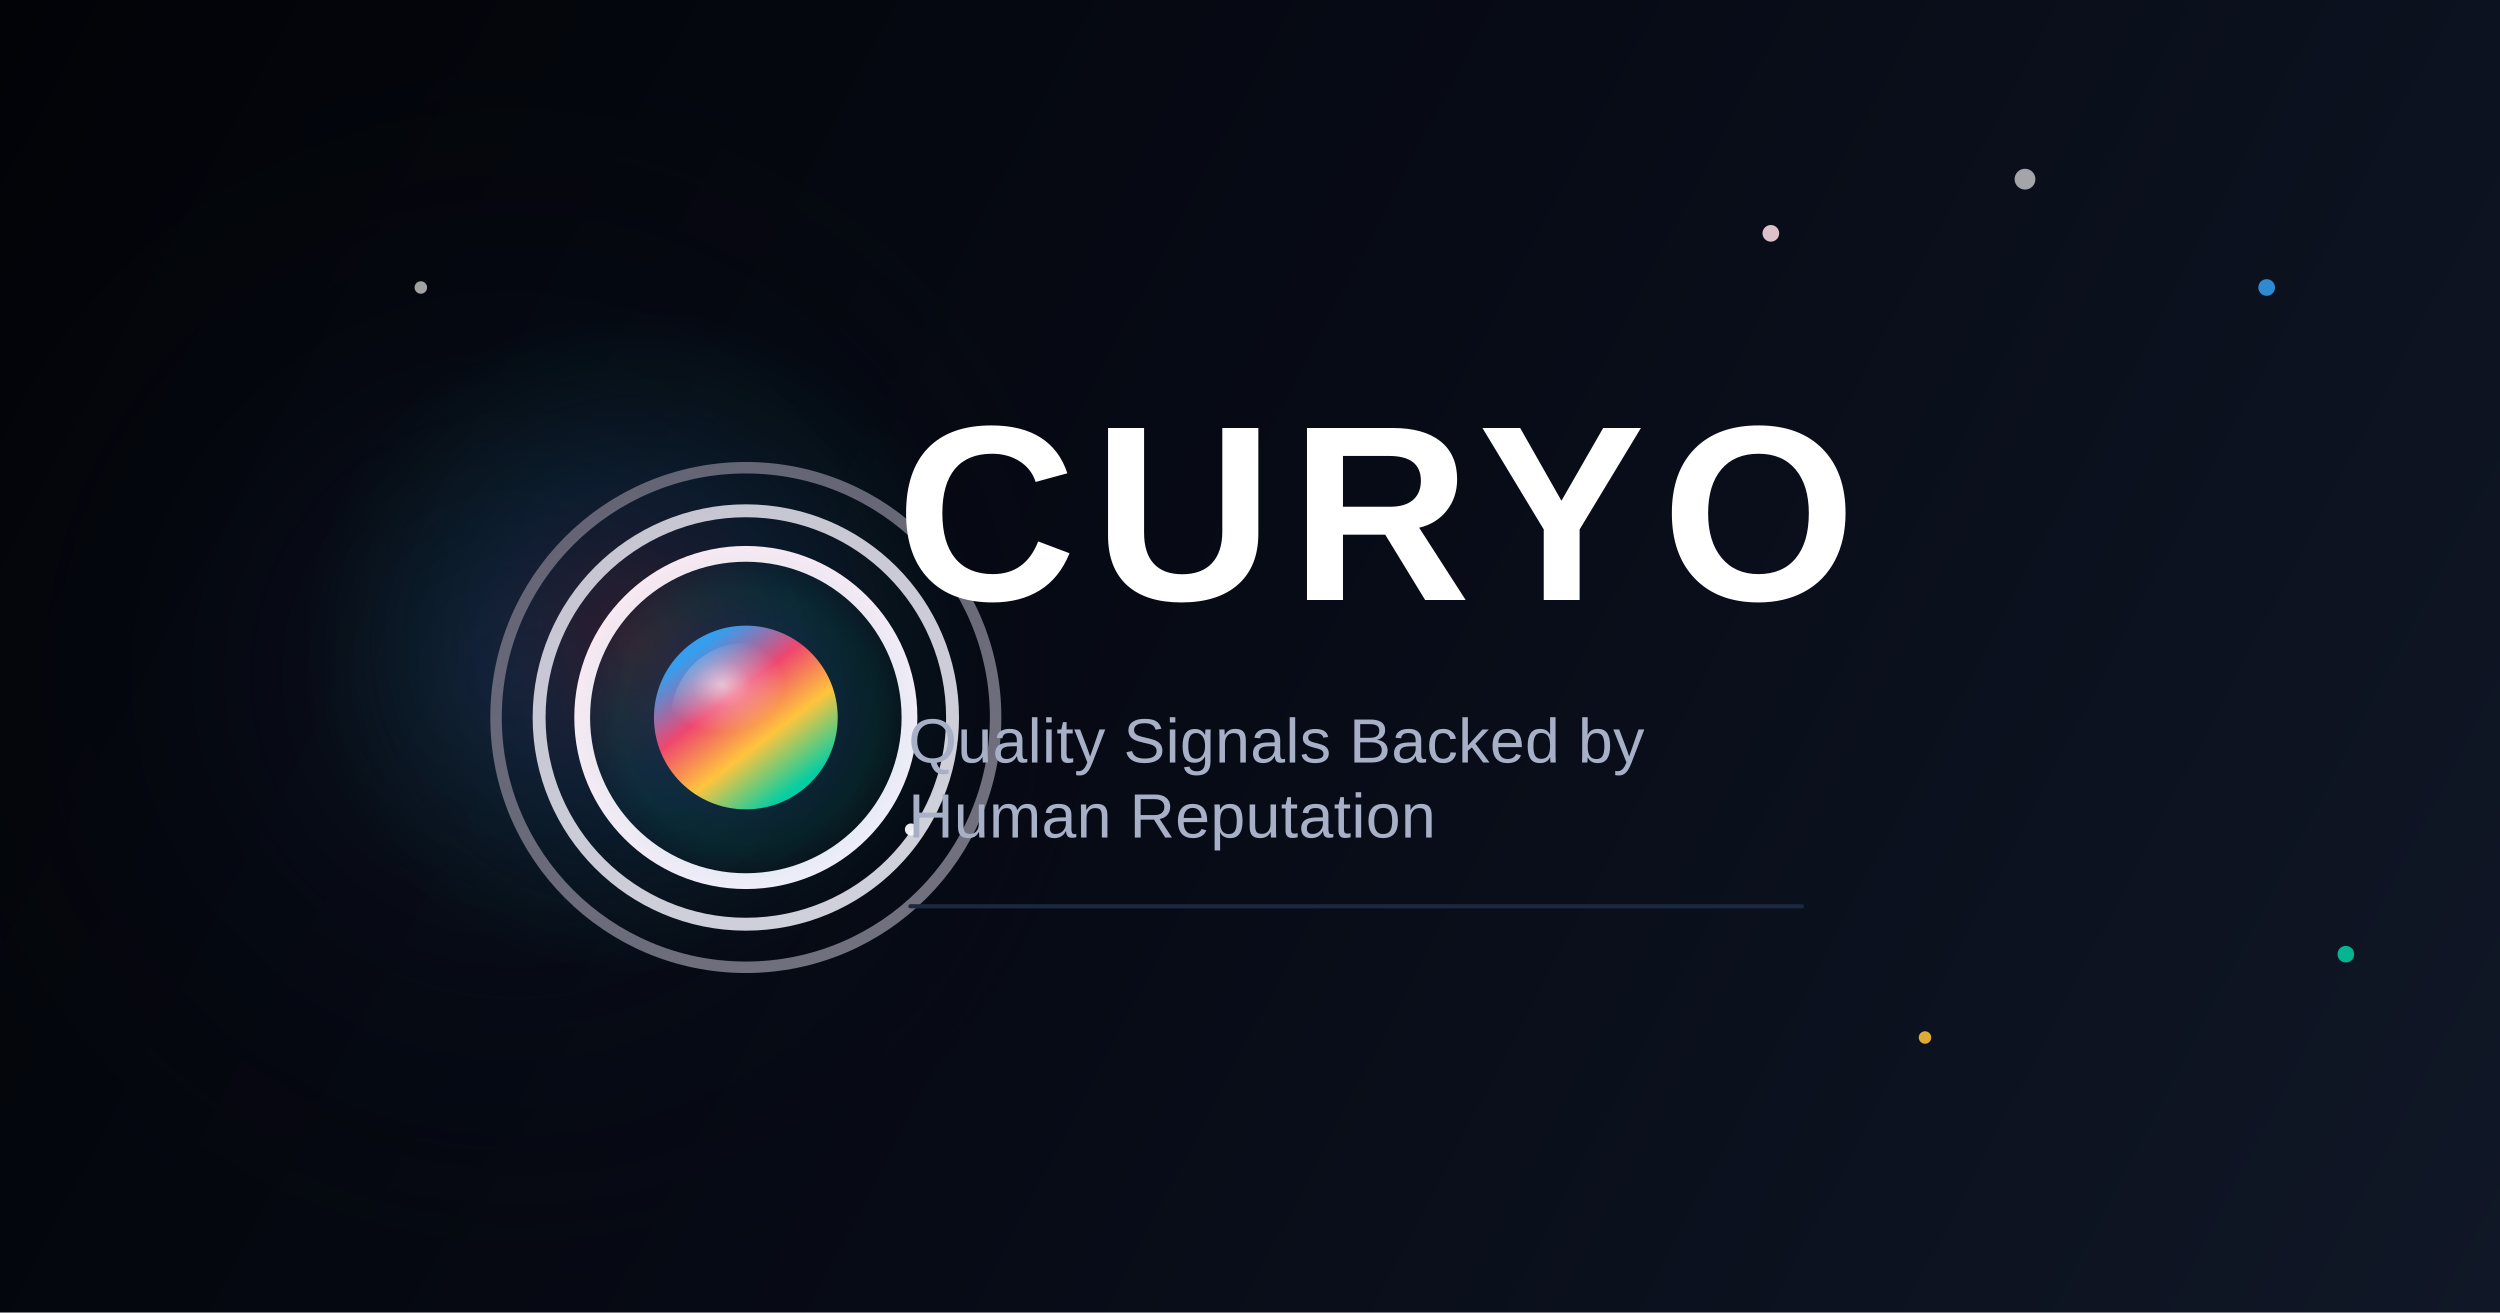
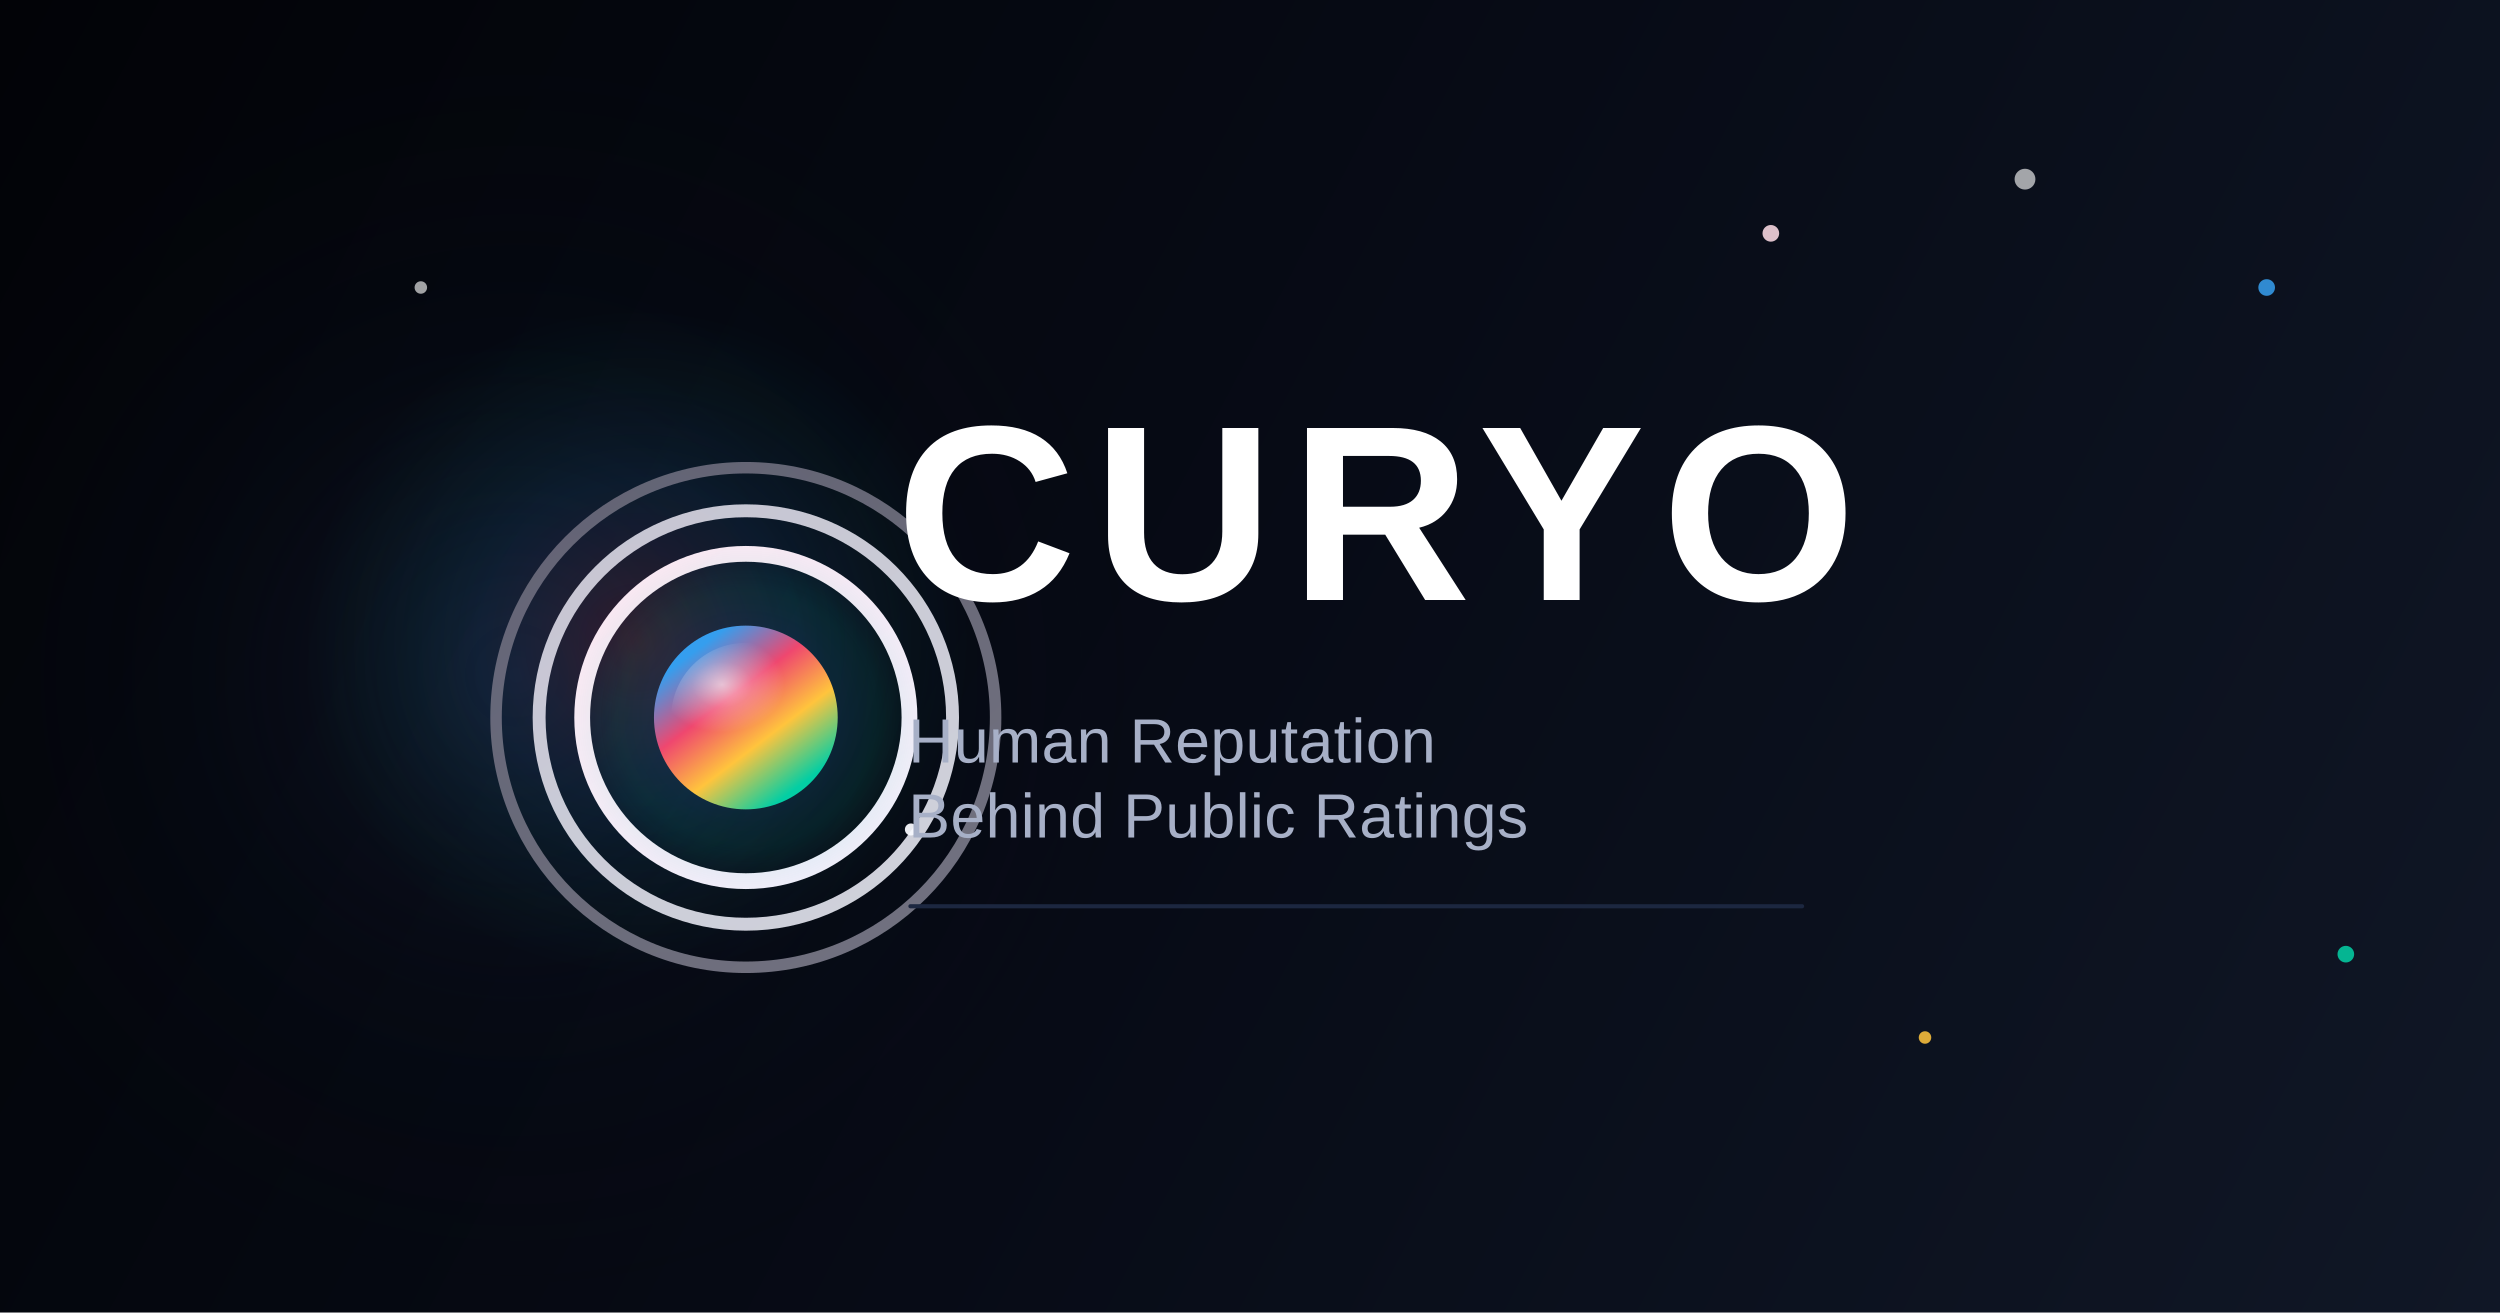
<svg xmlns="http://www.w3.org/2000/svg" viewBox="0 0 1200 630" width="1200" height="630" fill="none">
  <defs>
    <linearGradient id="og-bg" x1="0" y1="0" x2="1200" y2="630" gradientUnits="userSpaceOnUse">
      <stop offset="0%" stop-color="#020307" />
      <stop offset="50%" stop-color="#070B16" />
      <stop offset="100%" stop-color="#101726" />
    </linearGradient>
    <radialGradient id="og-left-glow" cx="248" cy="324" r="314" gradientUnits="userSpaceOnUse">
      <stop offset="0%" stop-color="#162036" stop-opacity="0.56" />
      <stop offset="50%" stop-color="#0B1324" stop-opacity="0.18" />
      <stop offset="100%" stop-color="#05070D" stop-opacity="0" />
    </radialGradient>
    <radialGradient id="og-core-glow" cx="306" cy="308" r="160" gradientUnits="userSpaceOnUse">
      <stop offset="0%" stop-color="#EF476F" stop-opacity="0.18" />
      <stop offset="48%" stop-color="#359EEE" stop-opacity="0.1" />
      <stop offset="100%" stop-color="#03CEA4" stop-opacity="0" />
    </radialGradient>
    <radialGradient id="og-orb-glow" cx="50%" cy="50%" r="50%">
      <stop offset="0%" stop-color="#EF476F" stop-opacity="0.18" />
      <stop offset="44%" stop-color="#359EEE" stop-opacity="0.11" />
      <stop offset="76%" stop-color="#03CEA4" stop-opacity="0.08" />
      <stop offset="100%" stop-color="#03CEA4" stop-opacity="0" />
    </radialGradient>
    <linearGradient id="og-orb" x1="0.22" y1="0.14" x2="0.78" y2="0.88" gradientUnits="objectBoundingBox">
      <stop offset="0%" stop-color="#359EEE" />
      <stop offset="34%" stop-color="#EF476F" />
      <stop offset="66%" stop-color="#FFC43D" />
      <stop offset="100%" stop-color="#03CEA4" />
    </linearGradient>
    <radialGradient id="og-gloss" cx="0" cy="0" r="1" gradientUnits="objectBoundingBox" gradientTransform="translate(0.34 0.28) scale(0.42 0.32)">
      <stop stop-color="#FFFFFF" stop-opacity="0.62" />
      <stop offset="0.48" stop-color="#FFFFFF" stop-opacity="0.24" />
      <stop offset="1" stop-color="#FFFFFF" stop-opacity="0" />
    </radialGradient>
    <linearGradient id="og-inner-ring" x1="146" y1="108" x2="366" y2="404" gradientUnits="userSpaceOnUse">
      <stop offset="0%" stop-color="#FFEAF4" />
      <stop offset="100%" stop-color="#EFF4FF" />
    </linearGradient>
    <linearGradient id="og-middle-ring" x1="126" y1="90" x2="386" y2="422" gradientUnits="userSpaceOnUse">
      <stop offset="0%" stop-color="#D8D5E2" />
      <stop offset="100%" stop-color="#E7EAF3" />
    </linearGradient>
    <linearGradient id="og-outer-ring" x1="106" y1="72" x2="406" y2="440" gradientUnits="userSpaceOnUse">
      <stop offset="0%" stop-color="#737182" />
      <stop offset="100%" stop-color="#8B8A99" />
    </linearGradient>
    <symbol id="og-mark" viewBox="0 0 512 512">
      <circle cx="256" cy="256" r="174" fill="none" stroke="url(#og-outer-ring)" stroke-width="8" stroke-opacity="0.82" />
      <circle cx="256" cy="256" r="144" fill="none" stroke="url(#og-middle-ring)" stroke-width="9" stroke-opacity="0.9" />
      <circle cx="256" cy="256" r="114" fill="none" stroke="url(#og-inner-ring)" stroke-width="11" stroke-opacity="0.98" />
      <circle cx="371" cy="334" r="4.2" fill="#F8FAFF" fill-opacity="0.94" />
      <circle cx="256" cy="256" r="118" fill="url(#og-orb-glow)" />
      <circle cx="256" cy="256" r="64" fill="url(#og-orb)" />
      <circle cx="256" cy="256" r="52" fill="url(#og-gloss)" />
    </symbol>
  </defs>
  <rect width="1200" height="630" fill="url(#og-bg)" />
  <circle cx="248" cy="324" r="314" fill="url(#og-left-glow)" />
  <circle cx="306" cy="308" r="160" fill="url(#og-core-glow)" />
  <g opacity="0.86">
    <circle cx="850" cy="112" r="4" fill="#FFDCE7" />
    <circle cx="972" cy="86" r="5" fill="#FFFFFF" fill-opacity="0.72" />
    <circle cx="1088" cy="138" r="4" fill="#359EEE" />
    <circle cx="1126" cy="458" r="4" fill="#03CEA4" />
    <circle cx="924" cy="498" r="3" fill="#FFC43D" />
    <circle cx="202" cy="138" r="3" fill="#FFFFFF" fill-opacity="0.72" />
  </g>
  <use href="#og-mark" transform="translate(22 168) scale(0.56)" />
  <text x="430" y="288" font-family="'Helvetica Neue', Arial, sans-serif" font-size="120" font-weight="700" fill="#FFFFFF" letter-spacing="8">
    CURYO
  </text>
  <text x="436" y="366" font-family="'Helvetica Neue', Arial, sans-serif" font-size="30" font-weight="400" fill="#A7B0C7" letter-spacing=".2">
-     <tspan x="436" dy="0">Quality Signals Backed by</tspan>
-     <tspan x="436" dy="36">Human Reputation</tspan>
+     <tspan x="436" dy="0">Human Reputation</tspan>
+     <tspan x="436" dy="36">Behind Public Ratings</tspan>
  </text>
  <rect x="436" y="434" width="430" height="2" rx="1" fill="#1C2740" />
</svg>
